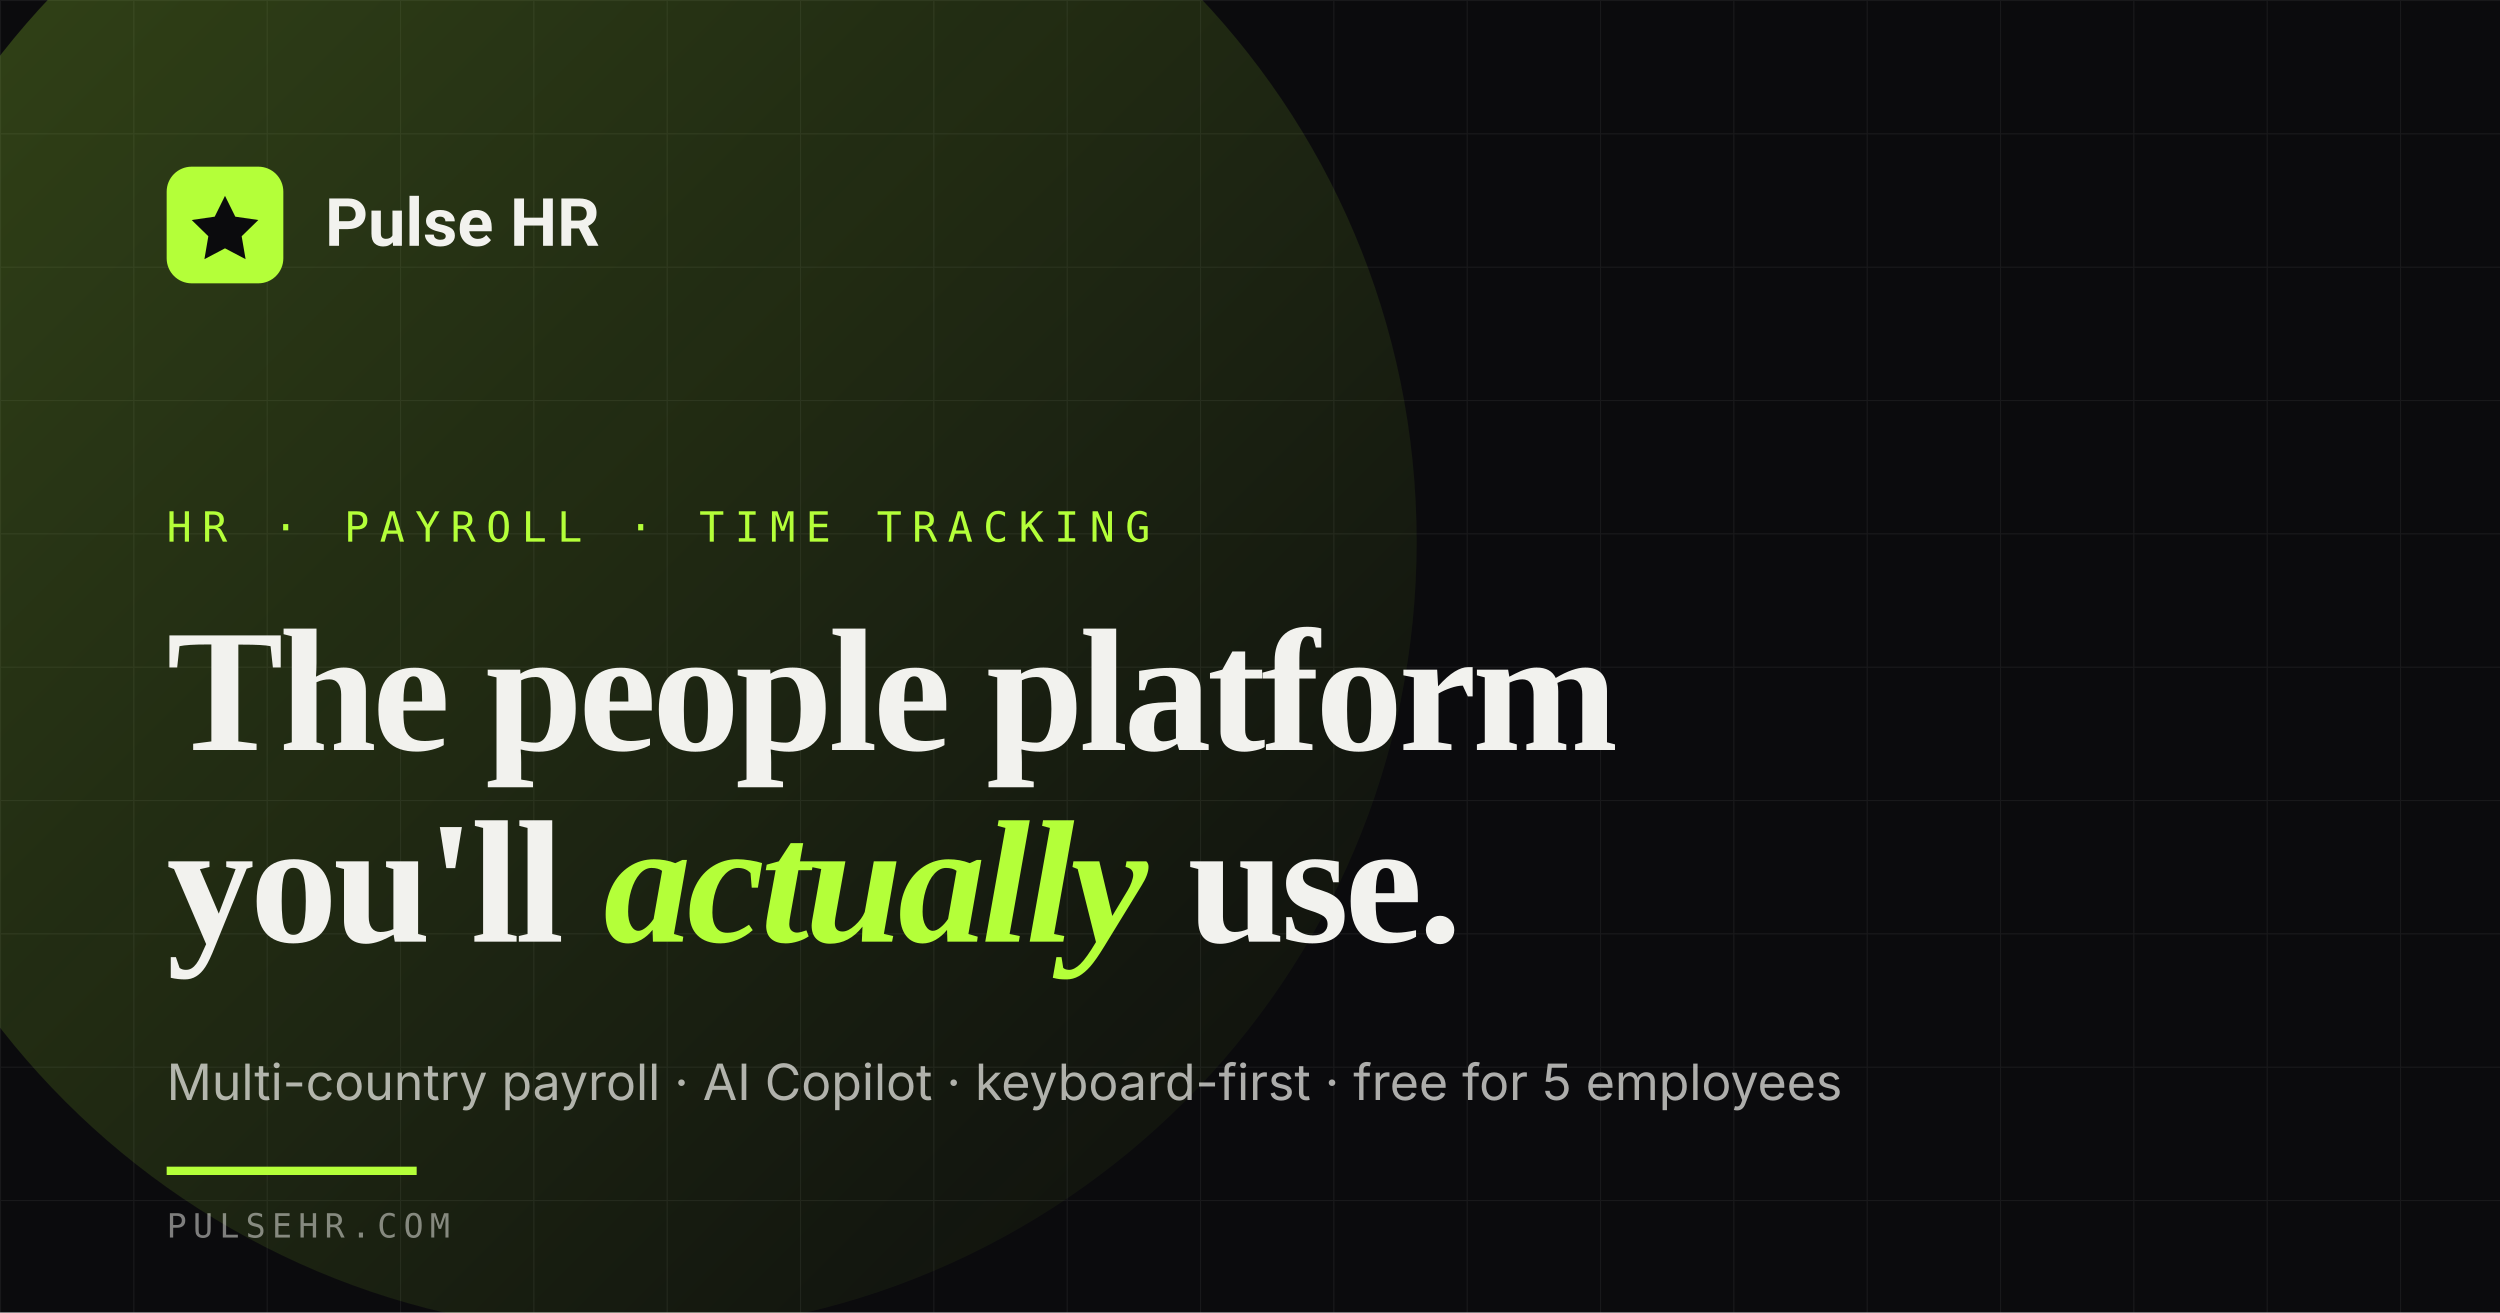
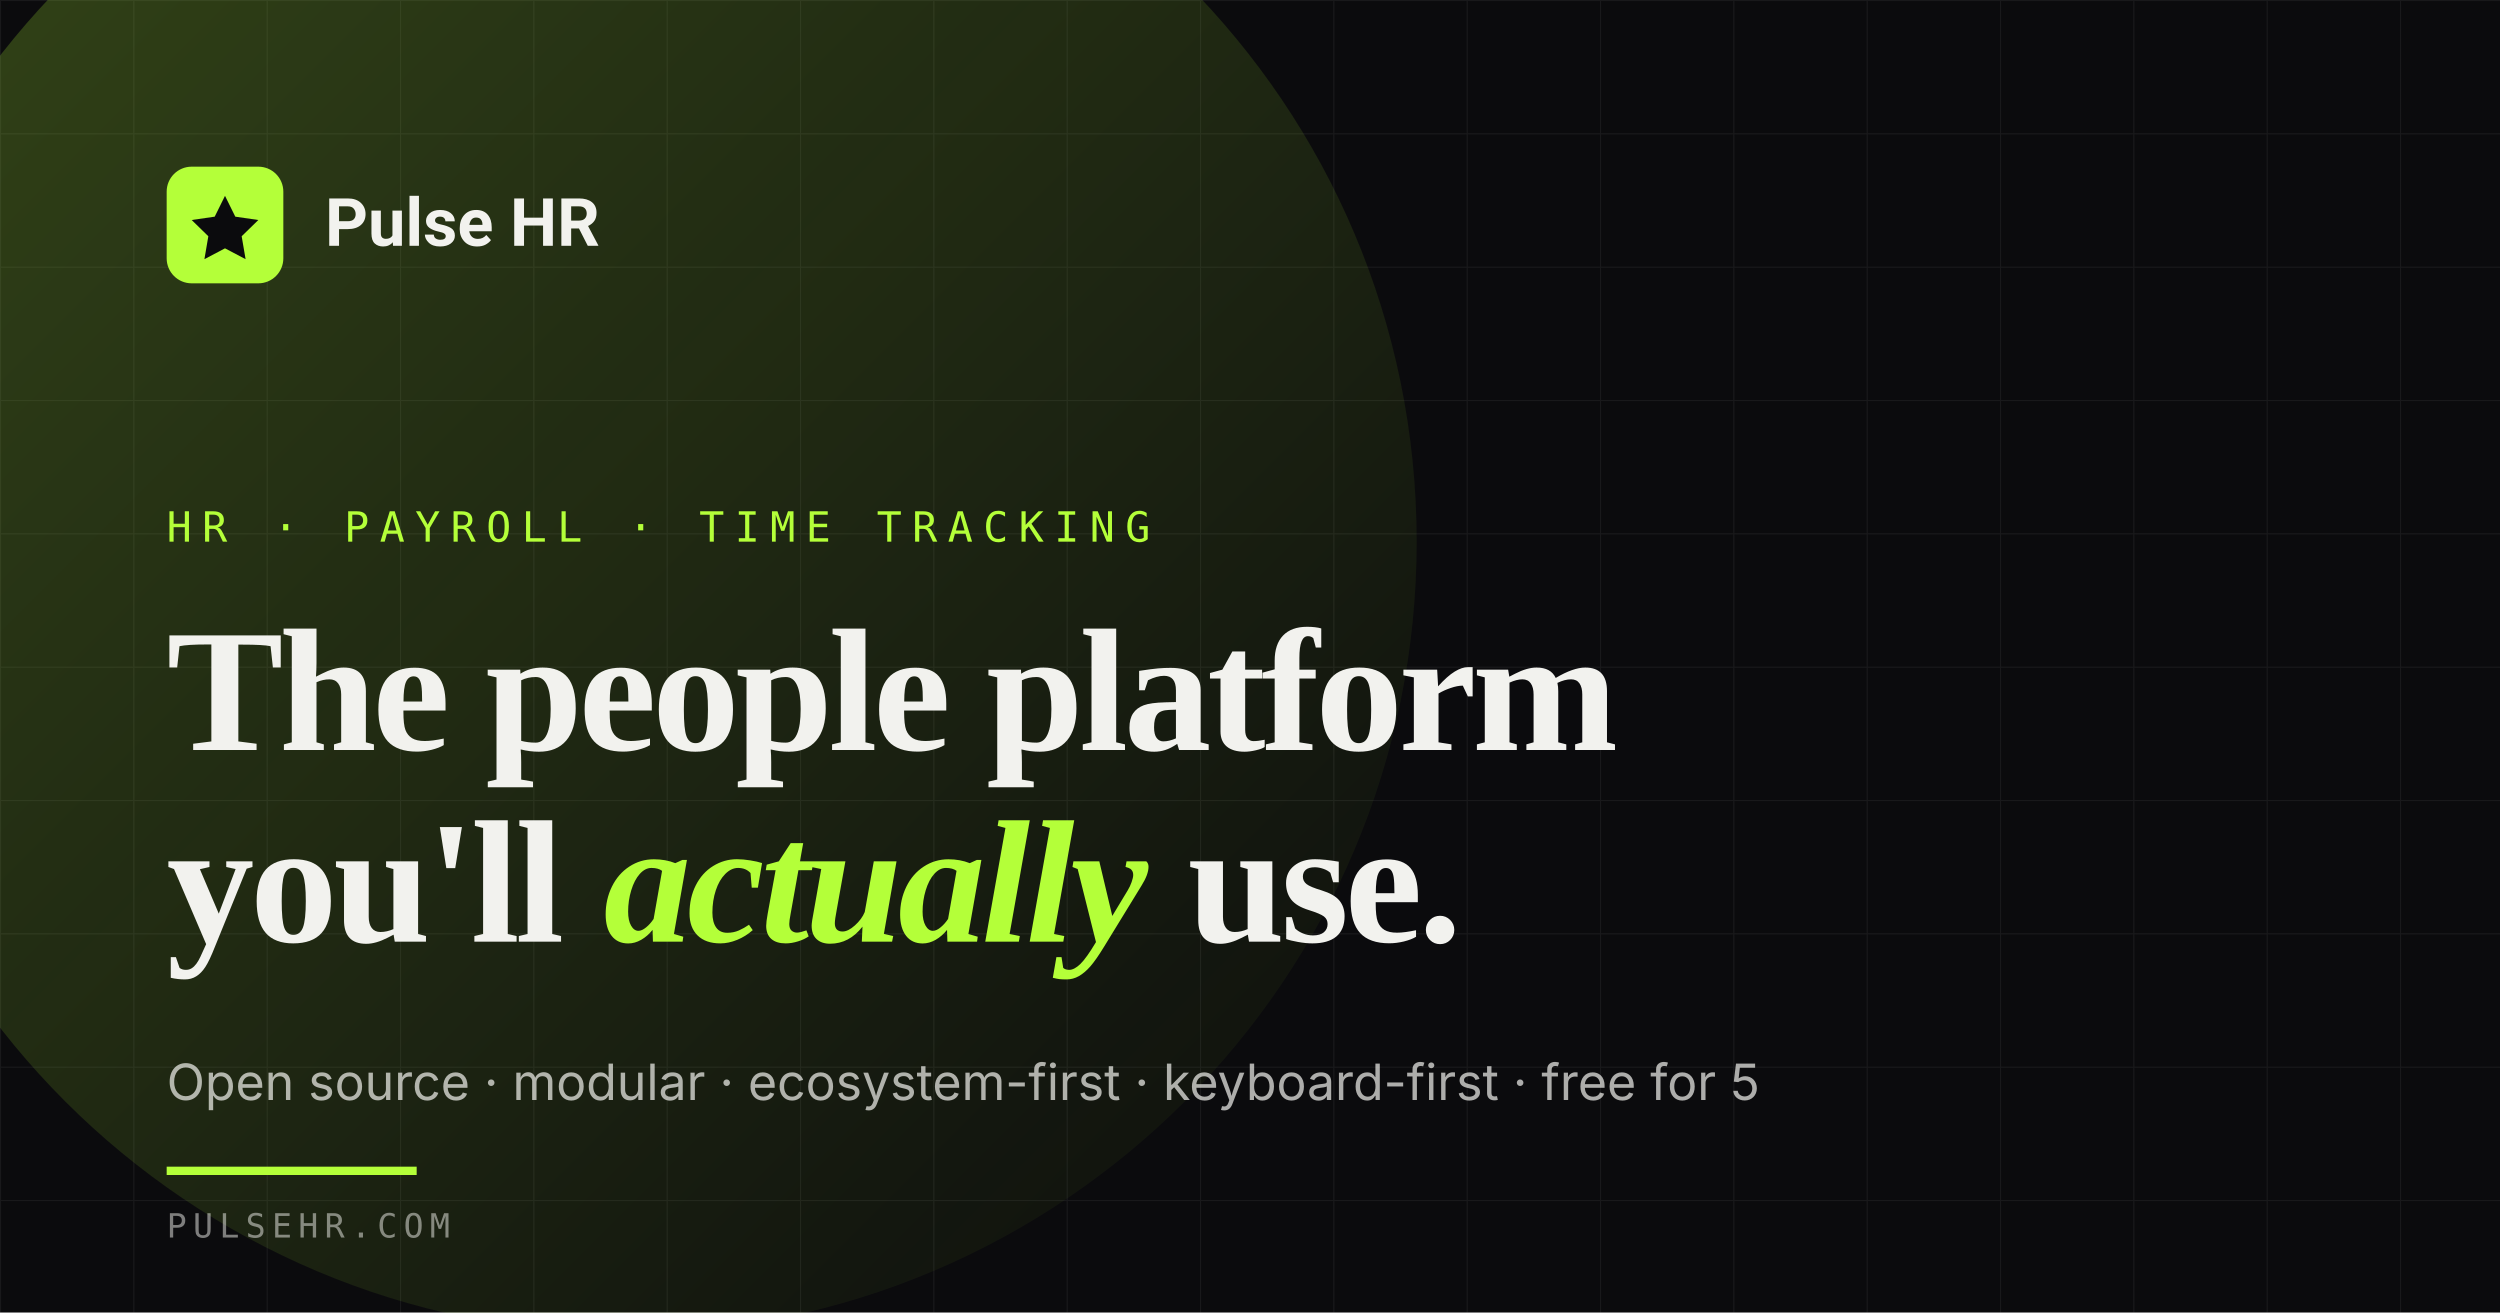
<svg xmlns="http://www.w3.org/2000/svg" viewBox="0 0 1200 630" width="1200" height="630" role="img" aria-label="Pulse HR — the HR and payroll platform you'll actually use">
  <defs>
    <linearGradient id="glow" x1="0" y1="0" x2="1" y2="1">
      <stop offset="0%" stop-color="#b4ff39" stop-opacity="0.25" />
      <stop offset="100%" stop-color="#b4ff39" stop-opacity="0" />
    </linearGradient>
    <pattern id="grid" x="0" y="0" width="64" height="64" patternUnits="userSpaceOnUse">
      <path d="M 64 0 L 0 0 0 64" fill="none" stroke="#ffffff" stroke-opacity="0.06" stroke-width="1" />
    </pattern>
  </defs>
  <rect width="1200" height="630" fill="#0b0b0d" />
  <rect width="1200" height="630" fill="url(#grid)" />
  <circle cx="300" cy="260" r="380" fill="url(#glow)" />
  <g transform="translate(80, 80)">
    <rect x="0" y="0" width="56" height="56" rx="12" fill="#b4ff39" />
    <path d="M28 14l4.94 10 11.06 1.6-8 7.8 1.88 11-9.88-5.2-9.88 5.2 1.88-11-8-7.8 11.06-1.6z" fill="#0b0b0d" />
    <text x="76" y="38" font-family="system-ui, -apple-system, 'Segoe UI', Roboto, sans-serif" font-size="32" font-weight="600" fill="#f2f2ee">Pulse HR</text>
  </g>
  <text x="80" y="260" font-family="ui-monospace, 'JetBrains Mono', monospace" font-size="20" letter-spacing="5" fill="#b4ff39">HR · PAYROLL · TIME TRACKING</text>
  <text x="80" y="360" font-family="Georgia, 'Times New Roman', serif" font-size="84" font-weight="700" fill="#f2f2ee" letter-spacing="-2">The people platform</text>
  <text x="80" y="452" font-family="Georgia, 'Times New Roman', serif" font-size="84" font-weight="700" fill="#f2f2ee" letter-spacing="-2">
    you'll <tspan font-style="italic" fill="#b4ff39">actually</tspan> use.
  </text>
-   <text x="80" y="528" font-family="system-ui, -apple-system, sans-serif" font-size="24" fill="#f2f2ee" fill-opacity="0.7">Multi-country payroll · AI Copilot · keyboard-first · free for 5 employees</text>
+   <text x="80" y="528" font-family="system-ui, -apple-system, sans-serif" font-size="24" fill="#f2f2ee" fill-opacity="0.7">Open source · modular · ecosystem-first · keyboard-first · free for 5</text>
  <rect x="80" y="560" width="120" height="4" fill="#b4ff39" />
  <text x="80" y="594" font-family="ui-monospace, 'JetBrains Mono', monospace" font-size="16" letter-spacing="3" fill="#f2f2ee" fill-opacity="0.5">PULSEHR.COM</text>
</svg>
